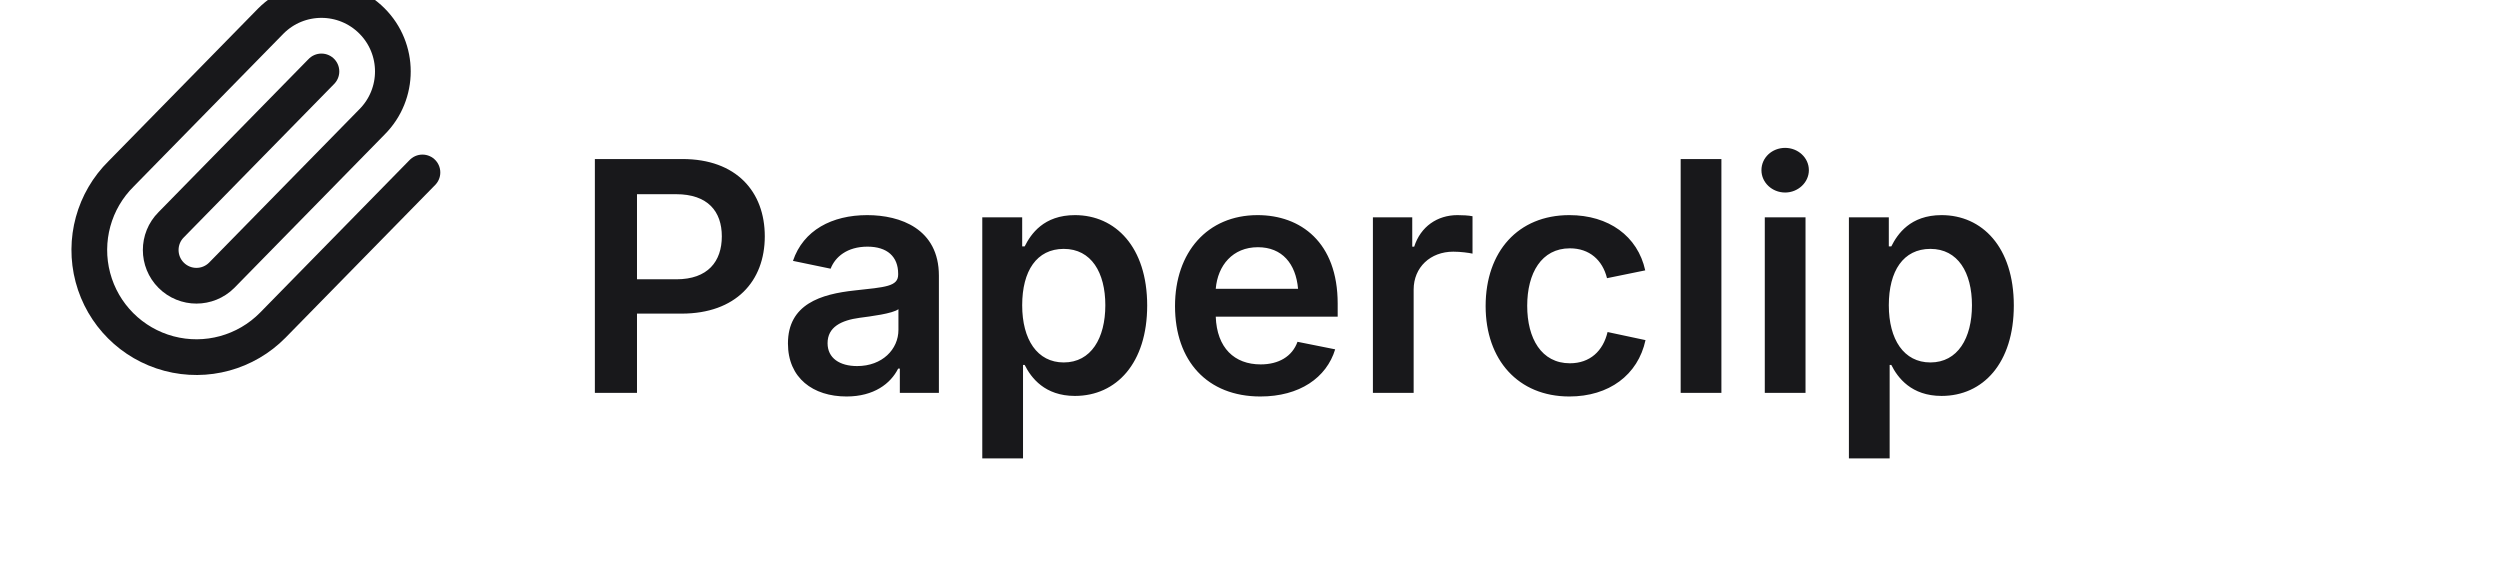
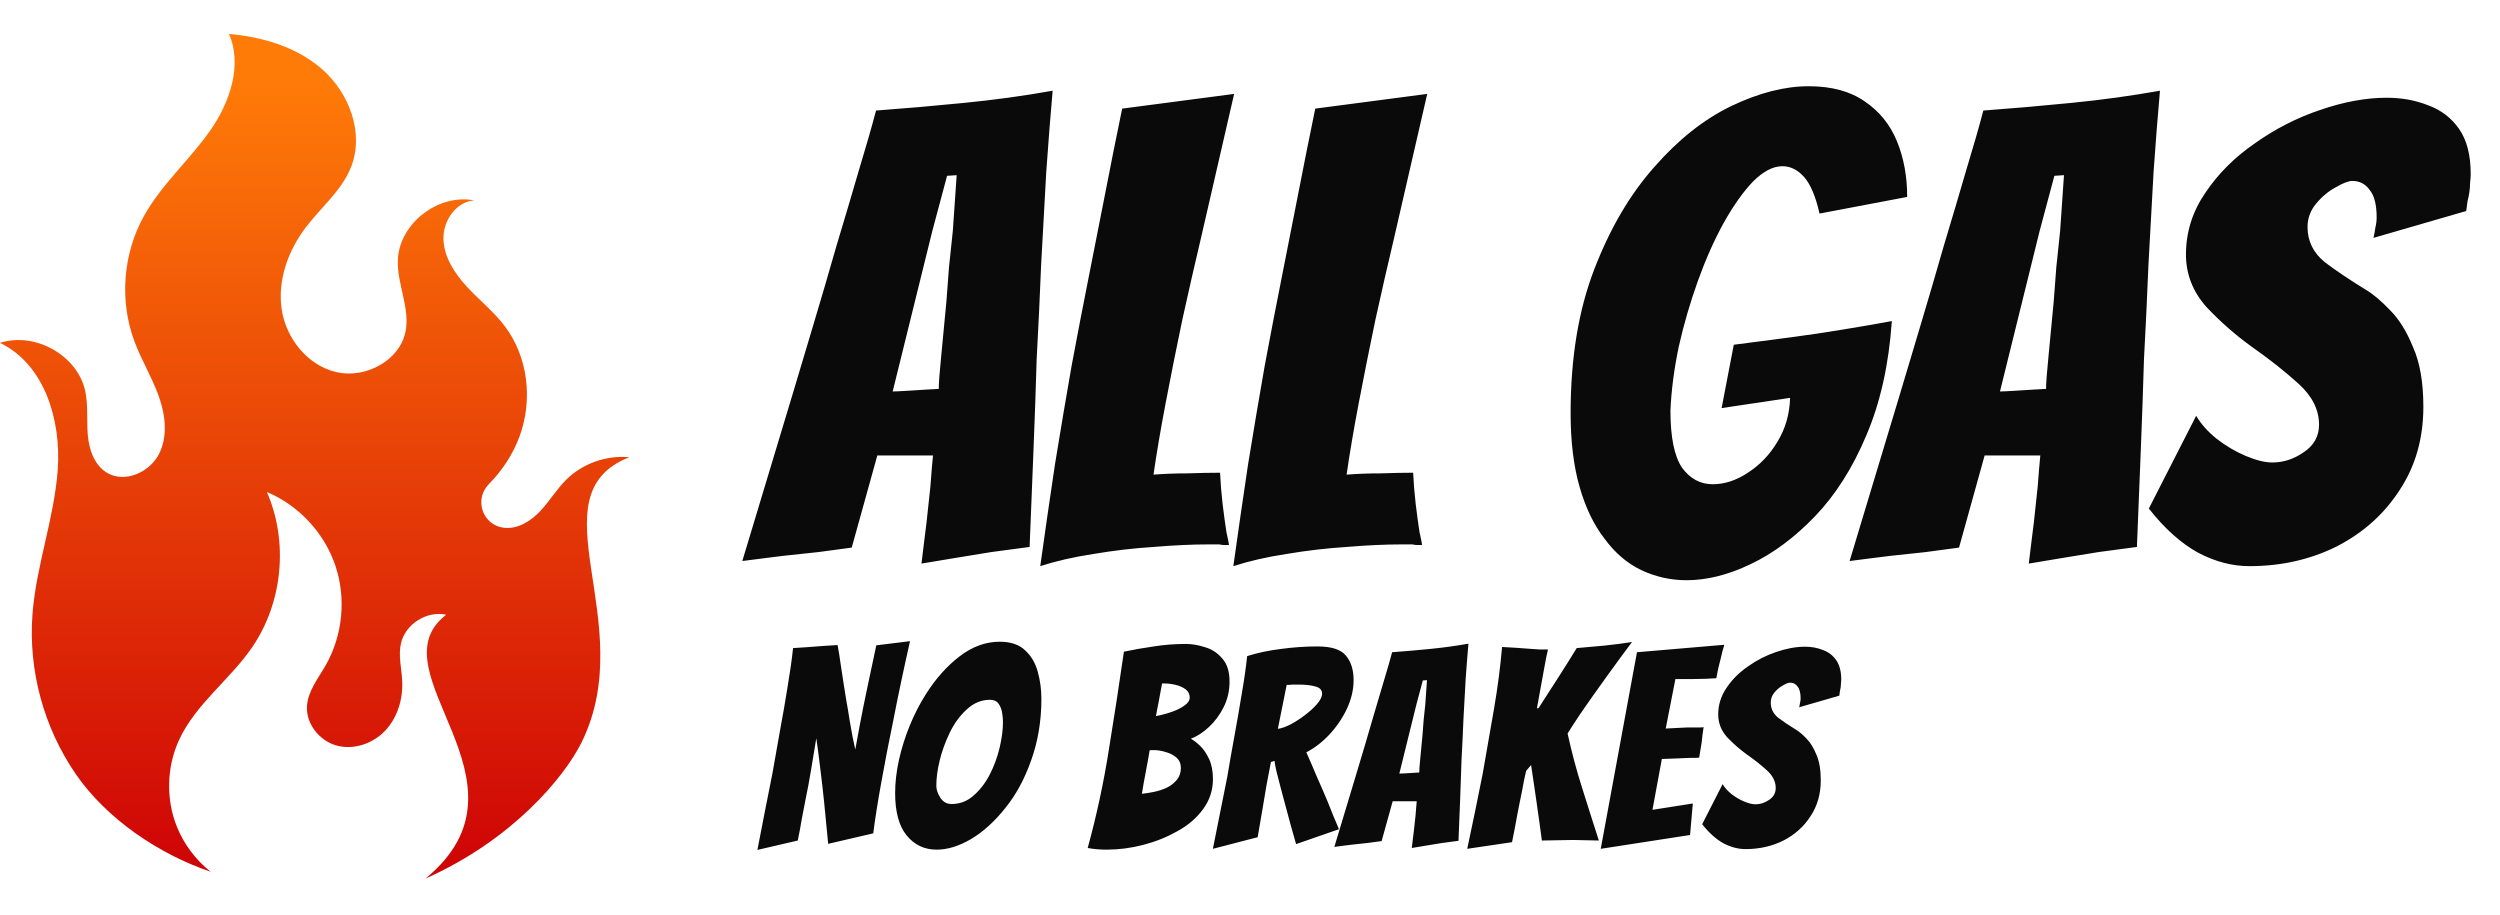
- <svg xmlns="http://www.w3.org/2000/svg" width="140" height="32" viewBox="0 0 140 32" fill="none">
-   <g stroke-linecap="round" stroke-linejoin="round">
-     <path stroke="#18181b" stroke-width="2" d="m18 4-8.414 8.586a2 2 0 0 0 2.829 2.829l8.414-8.586a4 4 0 1 0-5.657-5.657l-8.379 8.551a6 6 0 1 0 8.485 8.485l8.379-8.551" />
+ <svg xmlns="http://www.w3.org/2000/svg" width="1611" height="589" viewBox="0 0 1611 589" fill="none">
+   <g clip-path="url(#clip0_4_82)">
+     <path d="M374.666 478.584C363.608 500.878 329.909 541.439 274.216 566.118C349.984 503.964 239.812 432.761 287.513 396.147C275.046 393.377 261.181 402.162 258.365 414.616C256.567 422.57 258.817 430.811 259.188 438.954C259.711 450.444 256.179 462.341 248.316 470.731C240.453 479.12 228.046 483.458 216.951 480.432C205.859 477.403 197.072 466.426 197.827 454.954C198.465 445.266 205.029 437.187 209.85 428.76C220.881 409.471 223.205 385.416 216.074 364.374C208.939 343.328 192.467 325.645 171.981 317.04C185.987 349.157 182.226 388.382 162.377 417.254C147.987 438.188 125.966 453.807 115.36 476.89C107.359 494.303 106.856 515.015 114.008 532.793C118.562 544.114 126.172 554.142 135.705 561.749C102.005 550.28 68.539 527.513 48.744 498.692C28.174 468.737 18.209 431.887 20.928 395.843C23.31 364.313 35.002 333.984 37.221 302.44C39.444 270.9 28.869 234.879 9.15527e-05 220.951C22.48 213.682 49.648 228.855 54.82 251.557C56.945 260.898 55.764 270.63 56.557 280.169C57.353 289.706 60.817 299.954 69.203 304.811C80.517 311.372 96.21 304.396 102.252 292.931C108.297 281.465 106.671 267.452 102.299 255.274C97.927 243.097 91.039 231.918 86.552 219.784C76.945 193.799 79.198 163.821 92.587 139.509C103.871 119.02 122.144 103.159 135.57 83.954C148.24 65.833 156.302 41.69 147.538 21.882C169.242 23.755 190.926 30.228 207.209 44.284C225.279 59.879 234.971 86.235 226.008 108.175C219.96 122.987 206.834 133.67 197.109 146.442C185.603 161.554 178.701 180.758 181.524 199.423C184.351 218.09 198.192 235.557 216.89 239.825C235.588 244.095 257.471 232.383 261.273 213.881C264.41 198.637 255.869 183.298 256.358 167.747C257.1 144.279 282.184 124.606 305.621 129.123C293.811 129.973 285.449 142.37 285.756 154.008C286.063 165.646 292.914 176.17 300.885 184.779C308.853 193.391 318.184 200.812 325.254 210.15C340.37 230.106 343.416 257.774 334.814 281.171C330.564 292.725 323.665 303.185 314.979 312.017C305.345 321.809 310.914 338.413 324.667 340.076C324.88 340.103 325.092 340.123 325.305 340.143C334.119 340.906 342.363 335.552 348.334 329.13C354.308 322.71 358.818 315.053 365.083 308.903C375.547 298.632 390.787 293.258 405.505 294.651C342.93 319.249 412.97 401.325 374.666 478.584Z" fill="url(#paint0_linear_4_82)" />
+     <path d="M593.797 363.175C594.347 358.502 594.897 353.966 595.447 349.568C595.997 345.17 596.546 340.771 597.096 336.373L599.57 313.282C599.845 309.433 600.12 305.859 600.395 302.561C600.67 299.262 600.945 296.238 601.22 293.489H565.346L548.852 352.867C542.804 353.691 535.657 354.654 527.41 355.753C519.163 356.578 511.466 357.402 504.319 358.227C499.92 358.777 495.522 359.327 491.123 359.877C487 360.426 482.739 360.976 478.341 361.526L510.916 253.491C514.765 240.571 519.163 225.864 524.111 209.371C529.059 192.877 534.007 175.971 538.956 158.652C544.179 141.334 548.989 125.115 553.388 109.995C558.061 94.601 561.772 81.681 564.521 71.235C583.214 69.86 602.182 68.211 621.425 66.287C640.942 64.362 659.91 61.751 678.328 58.452C676.954 73.846 675.579 91.302 674.205 110.82C673.105 130.063 672.006 149.993 670.906 170.61C670.081 191.227 669.119 211.57 668.02 231.637C667.47 250.605 666.783 270.26 665.958 290.603C665.133 310.67 664.308 331.287 663.484 352.454C659.36 353.004 655.237 353.554 651.113 354.104C646.99 354.654 642.867 355.203 638.743 355.753C631.871 356.853 624.311 358.09 616.064 359.464C607.817 360.839 600.395 362.076 593.797 363.175ZM575.242 252.254C576.891 252.254 579.915 252.117 584.313 251.842C588.987 251.567 593.385 251.292 597.509 251.017C601.632 250.742 604.106 250.605 604.931 250.605C604.931 247.031 605.481 239.747 606.58 228.751C607.68 217.755 608.779 206.209 609.879 194.114C610.429 186.966 610.978 179.682 611.528 172.259C612.353 164.562 613.178 156.728 614.002 148.756L616.476 112.882L610.291 113.294L600.807 148.756L575.242 252.254ZM670.336 364.825C673.36 343.108 676.521 321.254 679.82 299.262C683.393 277.27 686.967 256.103 690.541 235.761C694.389 215.143 697.963 196.588 701.262 180.094C704.835 162.226 708.409 144.083 711.983 125.664C715.556 107.246 719.267 88.691 723.116 69.998L795.276 60.514L773.834 153.704C769.986 169.923 766 187.379 761.876 206.072C758.028 224.49 754.454 242.358 751.155 259.677C747.857 276.995 745.245 292.389 743.321 305.859C750.193 305.31 757.478 305.035 765.175 305.035C773.147 304.76 780.157 304.622 786.205 304.622C786.48 310.945 787.03 317.68 787.854 324.827C788.679 331.7 789.504 337.747 790.328 342.97C791.428 347.919 791.978 350.668 791.978 351.217C790.878 351.217 789.778 351.217 788.679 351.217C787.854 351.217 786.892 351.08 785.792 350.805H779.195C768.474 350.805 756.516 351.355 743.321 352.454C730.401 353.279 717.481 354.791 704.56 356.99C691.915 358.914 680.507 361.526 670.336 364.825ZM794.764 364.825C797.788 343.108 800.949 321.254 804.248 299.262C807.822 277.27 811.395 256.103 814.969 235.761C818.818 215.143 822.391 196.588 825.69 180.094C829.264 162.226 832.837 144.083 836.411 125.664C839.985 107.246 843.696 88.691 847.544 69.998L919.705 60.514L898.263 153.704C894.414 169.923 890.428 187.379 886.305 206.072C882.456 224.49 878.883 242.358 875.584 259.677C872.285 276.995 869.674 292.389 867.749 305.859C874.622 305.31 881.906 305.035 889.604 305.035C897.576 304.76 904.585 304.622 910.633 304.622C910.908 310.945 911.458 317.68 912.283 324.827C913.107 331.7 913.932 337.747 914.757 342.97C915.856 347.919 916.406 350.668 916.406 351.217C915.306 351.217 914.207 351.217 913.107 351.217C912.283 351.217 911.32 351.08 910.221 350.805H903.623C892.902 350.805 880.944 351.355 867.749 352.454C854.829 353.279 841.909 354.791 828.989 356.99C816.344 358.914 804.935 361.526 794.764 364.825ZM1086.73 373.896C1076.56 373.896 1066.8 371.697 1057.46 367.299C1048.39 362.9 1040.55 356.165 1033.95 347.094C1027.08 338.297 1021.72 327.164 1017.87 313.694C1014.02 300.224 1012.1 284.417 1012.1 266.274C1012.1 230.812 1017.18 199.887 1027.36 173.496C1037.53 147.106 1050.45 125.115 1066.12 107.521C1081.51 89.928 1098 76.87 1115.6 68.348C1133.47 59.827 1150.1 55.566 1165.49 55.566C1180.34 55.566 1192.43 58.864 1201.78 65.462C1211.12 71.785 1218 80.306 1222.4 91.027C1226.79 101.748 1228.99 113.706 1228.99 126.901L1172.5 137.622C1170.03 126.627 1166.73 118.792 1162.61 114.119C1158.48 109.446 1153.81 107.109 1148.59 107.109C1142.54 107.109 1136.22 110.408 1129.62 117.005C1123.29 123.603 1116.97 132.537 1110.65 143.808C1104.6 154.803 1099.1 167.174 1094.16 180.919C1089.21 194.664 1085.08 208.821 1081.79 223.39C1078.76 237.96 1076.97 251.705 1076.43 264.625C1076.43 281.668 1078.9 293.901 1083.85 301.324C1089.07 308.471 1095.67 312.044 1103.64 312.044C1111.34 312.044 1118.9 309.57 1126.32 304.622C1134.02 299.674 1140.34 293.077 1145.29 284.83C1150.51 276.308 1153.26 266.824 1153.53 256.378L1109.41 262.975L1117.25 222.153L1155.18 217.205C1165.63 215.831 1176.62 214.181 1188.17 212.257C1199.99 210.333 1210.3 208.546 1219.1 206.896C1217.17 234.936 1211.67 259.539 1202.6 280.706C1193.81 301.598 1182.81 318.917 1169.62 332.662C1156.42 346.407 1142.54 356.715 1127.97 363.588C1113.67 370.46 1099.93 373.896 1086.73 373.896ZM1307.35 363.175C1307.9 358.502 1308.45 353.966 1309 349.568C1309.55 345.17 1310.1 340.771 1310.65 336.373L1313.12 313.282C1313.4 309.433 1313.67 305.859 1313.95 302.561C1314.22 299.262 1314.5 296.238 1314.77 293.489H1278.9L1262.4 352.867C1256.35 353.691 1249.21 354.654 1240.96 355.753C1232.71 356.578 1225.02 357.402 1217.87 358.227C1213.47 358.777 1209.07 359.327 1204.67 359.877C1200.55 360.426 1196.29 360.976 1191.89 361.526L1224.47 253.491C1228.32 240.571 1232.71 225.864 1237.66 209.371C1242.61 192.877 1247.56 175.971 1252.51 158.652C1257.73 141.334 1262.54 125.115 1266.94 109.995C1271.61 94.601 1275.32 81.681 1278.07 71.235C1296.76 69.86 1315.73 68.211 1334.98 66.287C1354.49 64.362 1373.46 61.751 1391.88 58.452C1390.5 73.846 1389.13 91.302 1387.76 110.82C1386.66 130.063 1385.56 149.993 1384.46 170.61C1383.63 191.227 1382.67 211.57 1381.57 231.637C1381.02 250.605 1380.33 270.26 1379.51 290.603C1378.68 310.67 1377.86 331.287 1377.03 352.454C1372.91 353.004 1368.79 353.554 1364.66 354.104C1360.54 354.654 1356.42 355.203 1352.29 355.753C1345.42 356.853 1337.86 358.09 1329.61 359.464C1321.37 360.839 1313.95 362.076 1307.35 363.175ZM1288.79 252.254C1290.44 252.254 1293.47 252.117 1297.86 251.842C1302.54 251.567 1306.94 251.292 1311.06 251.017C1315.18 250.742 1317.66 250.605 1318.48 250.605C1318.48 247.031 1319.03 239.747 1320.13 228.751C1321.23 217.755 1322.33 206.209 1323.43 194.114C1323.98 186.966 1324.53 179.682 1325.08 172.259C1325.9 164.562 1326.73 156.728 1327.55 148.756L1330.03 112.882L1323.84 113.294L1314.36 148.756L1288.79 252.254ZM1449.45 364.825C1438.45 364.825 1427.46 361.938 1416.46 356.165C1405.47 350.118 1394.88 340.634 1384.71 327.714L1415.22 267.924C1418.25 273.147 1422.65 278.095 1428.42 282.768C1434.47 287.441 1440.79 291.152 1447.39 293.901C1453.99 296.65 1459.62 298.025 1464.29 298.025C1471.44 298.025 1478.18 295.826 1484.5 291.427C1491.1 287.029 1494.39 281.119 1494.39 273.696C1494.39 264.075 1490 255.278 1481.2 247.306C1472.4 239.334 1462.51 231.5 1451.51 223.803C1440.79 216.105 1430.89 207.446 1421.82 197.825C1413.03 187.929 1408.63 176.658 1408.63 164.013C1408.63 149.718 1412.75 136.523 1421 124.427C1429.24 112.057 1439.97 101.336 1453.16 92.264C1466.36 82.918 1480.38 75.771 1495.22 70.823C1510.34 65.6 1524.63 62.988 1538.1 62.988C1547.72 62.988 1556.66 64.637 1564.91 67.936C1573.15 70.96 1579.75 76.046 1584.7 83.193C1589.65 90.34 1592.12 99.962 1592.12 112.057C1592.12 113.981 1591.98 115.906 1591.71 117.83C1591.71 119.754 1591.57 121.678 1591.3 123.603C1591.02 125.527 1590.61 127.589 1590.06 129.788C1589.78 131.712 1589.51 133.774 1589.23 135.973L1529.44 153.292C1529.99 151.092 1530.41 148.893 1530.68 146.694C1531.23 144.495 1531.51 142.296 1531.51 140.096C1531.51 131.85 1529.99 125.939 1526.97 122.366C1524.22 118.517 1520.51 116.593 1515.84 116.593C1513.36 116.593 1509.79 117.967 1505.12 120.716C1500.44 123.19 1496.18 126.764 1492.33 131.437C1488.76 135.836 1486.97 140.784 1486.97 146.282C1486.97 155.353 1490.68 162.913 1498.11 168.961C1505.8 174.734 1514.6 180.644 1524.5 186.692C1529.17 189.44 1534.39 193.839 1540.17 199.887C1545.94 205.659 1550.89 213.631 1555.01 223.803C1559.41 233.699 1561.61 246.482 1561.61 262.151C1561.61 282.493 1556.52 300.361 1546.35 315.756C1536.45 331.15 1522.98 343.245 1505.94 352.042C1488.9 360.564 1470.07 364.825 1449.45 364.825Z" fill="#0A0A0A" />
+     <path d="M488.069 547.693C489.732 539.259 491.335 531.004 492.88 522.927C494.543 514.731 496.146 506.654 497.69 498.696C499.353 489.431 501.016 480.047 502.679 470.545C504.461 461.043 506.064 451.778 507.49 442.751C509.034 433.723 510.221 425.349 511.053 417.629C512.953 417.51 514.794 417.391 516.576 417.272C518.358 417.154 520.08 417.035 521.743 416.916C523.287 416.797 524.831 416.678 526.376 416.56C528.038 416.441 529.642 416.322 531.186 416.203L539.738 415.669C540.57 420.182 541.282 424.637 541.876 429.031C542.589 433.426 543.242 437.702 543.836 441.86C544.311 444.71 544.846 448.036 545.44 451.837C546.152 455.638 546.806 459.558 547.4 463.596C548.112 467.516 548.766 471.198 549.359 474.643C550.072 478.088 550.666 480.879 551.141 483.017C552.329 476.722 553.279 471.555 553.992 467.516C554.823 463.359 555.595 459.38 556.308 455.579C557.14 451.659 558.09 447.086 559.159 441.86L564.682 415.847L586.419 413.174C584.4 422.083 582.499 430.754 580.717 439.187C578.936 447.621 577.273 455.816 575.729 463.775C572.759 478.147 570.146 491.628 567.889 504.219C565.632 516.691 563.91 527.619 562.722 537.002L533.68 543.773L531.008 516.335C530.77 513.603 530.414 510.336 529.939 506.535C529.464 502.616 528.989 498.637 528.514 494.598C528.038 490.441 527.563 486.699 527.088 483.373C526.613 479.929 526.257 477.375 526.019 475.712C524.831 482.72 523.703 489.55 522.634 496.202C521.565 502.734 520.377 509.089 519.071 515.266C518.239 519.423 517.408 523.758 516.576 528.272C515.864 532.667 515.032 537.121 514.082 541.635L488.069 547.693ZM603.545 547.514C595.706 547.514 589.292 544.486 584.303 538.428C579.314 532.37 576.82 523.224 576.82 510.99C576.82 504.219 577.651 497.092 579.314 489.609C580.977 482.126 583.293 474.762 586.263 467.516C589.232 460.271 592.677 453.56 596.597 447.383C602.892 437.405 610.138 429.269 618.333 422.974C626.529 416.678 635.141 413.531 644.168 413.531C651.295 413.531 656.759 415.372 660.56 419.054C664.479 422.617 667.211 427.25 668.756 432.951C670.3 438.534 671.072 444.354 671.072 450.412C671.072 464.547 668.874 477.731 664.479 489.966C660.203 502.081 654.621 512.356 647.731 520.789C640.842 529.46 633.478 536.112 625.638 540.744C617.918 545.258 610.553 547.514 603.545 547.514ZM613.167 518.116C618.512 518.116 623.203 516.335 627.242 512.771C631.399 509.208 634.903 504.694 637.754 499.23C640.605 493.648 642.743 487.828 644.168 481.77C645.593 475.712 646.306 470.248 646.306 465.378C646.306 463.478 646.128 461.458 645.772 459.32C645.415 457.064 644.643 455.104 643.455 453.441C642.268 451.778 640.427 450.946 637.932 450.946C632.468 450.946 627.539 452.966 623.144 457.004C618.749 460.924 615.067 465.913 612.098 471.97C609.128 478.147 606.931 484.205 605.505 490.144C604.08 496.083 603.367 501.487 603.367 506.357C603.367 508.852 604.258 511.465 606.04 514.197C607.821 516.81 610.197 518.116 613.167 518.116ZM713.205 547.514C708.81 547.514 704.712 547.158 700.911 546.445C706.612 525.659 711.126 504.754 714.452 483.73C717.897 462.587 721.163 441.325 724.251 419.945C730.428 418.638 736.842 417.51 743.494 416.56C750.145 415.491 757.034 414.956 764.161 414.956C768.081 414.956 772.238 415.669 776.633 417.094C781.028 418.401 784.71 420.836 787.68 424.399C790.768 427.844 792.312 432.773 792.312 439.187C792.312 445.126 791.065 450.59 788.571 455.579C786.076 460.568 782.929 464.844 779.128 468.407C775.327 471.97 771.407 474.524 767.368 476.068C769.031 476.9 770.991 478.385 773.248 480.523C775.505 482.661 777.465 485.511 779.128 489.075C780.79 492.638 781.622 496.974 781.622 502.081C781.622 509.208 779.484 515.681 775.208 521.502C771.051 527.203 765.468 531.954 758.46 535.755C751.689 539.556 744.384 542.466 736.545 544.486C728.705 546.505 720.925 547.514 713.205 547.514ZM744.919 461.458C748.601 460.746 752.105 459.795 755.431 458.608C758.757 457.42 761.429 456.054 763.449 454.51C765.587 452.966 766.656 451.303 766.656 449.521C766.656 447.264 765.765 445.483 763.983 444.176C762.201 442.869 760.063 441.919 757.569 441.325C755.075 440.731 752.758 440.434 750.62 440.434H748.839C748.007 445.186 747.235 449.343 746.522 452.906C745.81 456.351 745.275 459.202 744.919 461.458ZM735.832 511.524C738.208 511.287 740.821 510.871 743.672 510.277C746.522 509.683 749.254 508.792 751.868 507.604C754.481 506.298 756.619 504.635 758.282 502.616C760.063 500.478 760.954 497.924 760.954 494.954C760.954 492.104 760.004 489.847 758.104 488.184C756.203 486.521 753.887 485.333 751.155 484.62C748.542 483.789 746.047 483.373 743.672 483.373H742.246C741.652 483.373 741.177 483.433 740.821 483.551C740.108 487.946 739.277 492.579 738.327 497.449C737.376 502.319 736.545 507.01 735.832 511.524ZM781.575 546.98L790.839 500.656C792.265 492.104 793.809 483.314 795.472 474.287C797.135 465.259 798.679 456.351 800.104 447.561C801.648 438.771 802.836 430.516 803.668 422.796C810.438 420.658 817.743 419.113 825.583 418.163C833.422 417.094 841.202 416.56 848.923 416.56C857.95 416.56 864.067 418.519 867.274 422.439C870.6 426.359 872.263 431.645 872.263 438.296C872.263 444.354 870.838 450.471 867.987 456.648C865.136 462.706 861.395 468.229 856.762 473.218C852.249 478.088 847.26 481.948 841.796 484.799C843.934 489.55 846.191 494.776 848.566 500.478C851.061 506.06 853.377 511.405 855.515 516.513C856.703 519.482 857.891 522.452 859.078 525.421C860.385 528.391 861.632 531.36 862.82 534.33L835.204 543.951C834.016 539.794 832.888 535.815 831.818 532.014C830.749 528.213 829.74 524.471 828.79 520.789C827.602 516.394 826.473 512.177 825.404 508.139C824.335 503.982 823.385 500.299 822.554 497.092C821.841 493.885 821.425 491.628 821.306 490.322L818.99 491.035C818.278 494.836 817.387 499.468 816.318 504.932C815.367 510.396 814.477 515.681 813.645 520.789L810.438 539.497L781.575 546.98ZM823.444 469.654C825.583 469.417 828.196 468.526 831.284 466.982C834.491 465.319 837.639 463.299 840.727 460.924C843.934 458.548 846.607 456.113 848.745 453.619C850.883 451.125 851.952 448.927 851.952 447.027C851.952 444.651 850.526 443.107 847.676 442.394C844.944 441.563 841.321 441.147 836.807 441.147H832.888C832.175 441.266 831.522 441.325 830.928 441.325C830.334 441.325 829.74 441.325 829.146 441.325L823.444 469.654ZM909.739 546.445C909.976 544.426 910.214 542.466 910.451 540.566C910.689 538.665 910.926 536.765 911.164 534.864L912.233 524.887C912.352 523.224 912.47 521.68 912.589 520.254C912.708 518.829 912.827 517.523 912.946 516.335H897.445L890.318 541.991C887.705 542.348 884.617 542.763 881.053 543.238C877.49 543.595 874.164 543.951 871.076 544.307C869.175 544.545 867.275 544.782 865.374 545.02C863.593 545.258 861.751 545.495 859.851 545.733L873.926 499.052C875.589 493.47 877.49 487.115 879.628 479.988C881.766 472.861 883.904 465.556 886.042 458.073C888.299 450.59 890.377 443.582 892.278 437.049C894.297 430.397 895.901 424.815 897.088 420.301C905.166 419.707 913.361 418.995 921.676 418.163C930.109 417.332 938.305 416.203 946.263 414.778C945.669 421.43 945.076 428.972 944.482 437.405C944.007 445.72 943.531 454.332 943.056 463.24C942.7 472.149 942.284 480.938 941.809 489.609C941.572 497.805 941.275 506.298 940.918 515.088C940.562 523.758 940.206 532.667 939.849 541.813C938.068 542.051 936.286 542.288 934.504 542.526C932.722 542.763 930.941 543.001 929.159 543.238C926.19 543.713 922.923 544.248 919.36 544.842C915.796 545.436 912.589 545.97 909.739 546.445ZM901.721 498.518C902.434 498.518 903.74 498.458 905.641 498.34C907.66 498.221 909.56 498.102 911.342 497.983C913.124 497.864 914.193 497.805 914.549 497.805C914.549 496.261 914.787 493.113 915.262 488.362C915.737 483.611 916.212 478.622 916.687 473.396C916.925 470.308 917.162 467.16 917.4 463.953C917.756 460.627 918.113 457.242 918.469 453.797L919.538 438.296L916.865 438.474L912.767 453.797L901.721 498.518ZM945.482 546.98C947.264 538.665 948.986 530.47 950.649 522.392C952.312 514.315 953.916 506.357 955.46 498.518C957.954 484.383 960.389 470.426 962.765 456.648C965.141 442.751 966.863 429.507 967.932 416.916L977.197 417.45C978.86 417.569 980.463 417.688 982.007 417.807C983.67 417.926 985.274 418.044 986.818 418.163C988.6 418.282 990.381 418.401 992.163 418.519C993.945 418.519 995.726 418.519 997.508 418.519C997.271 419.47 996.855 421.37 996.261 424.221C995.786 427.072 995.251 429.982 994.657 432.951C994.182 435.802 993.826 437.762 993.588 438.831L990.381 456.47L991.45 456.291C994.895 450.946 998.874 444.77 1003.39 437.762C1007.9 430.754 1012.12 424.043 1016.04 417.629C1021.98 417.154 1027.92 416.619 1033.85 416.025C1039.79 415.431 1045.73 414.659 1051.67 413.709C1048.94 417.391 1046.21 421.073 1043.48 424.755C1040.74 428.438 1038.07 432.12 1035.46 435.802C1032.73 439.603 1029.76 443.76 1026.55 448.274C1023.34 452.787 1020.25 457.242 1017.28 461.637C1014.43 465.913 1012.06 469.595 1010.16 472.683C1011.46 478.622 1012.89 484.502 1014.43 490.322C1015.98 496.142 1017.64 501.844 1019.42 507.426C1021.2 513.009 1022.99 518.651 1024.77 524.352C1026.55 530.054 1028.39 535.815 1030.29 541.635C1027.56 541.516 1024.77 541.457 1021.92 541.457C1019.07 541.338 1016.28 541.278 1013.54 541.278C1010.1 541.278 1006.77 541.338 1003.57 541.457C1000.36 541.457 997.033 541.516 993.588 541.635C993.113 537.834 992.579 533.914 991.985 529.876C991.391 525.718 990.797 521.502 990.203 517.226C989.609 513.068 989.015 508.97 988.421 504.932C987.828 500.775 987.234 496.795 986.64 492.994L983.433 496.736C982.601 500.181 981.71 504.576 980.76 509.921C980.285 512.534 979.75 515.147 979.157 517.76C978.681 520.254 978.206 522.689 977.731 525.065C977.256 527.916 976.722 530.826 976.128 533.795C975.534 536.646 974.94 539.616 974.346 542.704L945.482 546.98ZM1031.52 546.98L1054.86 420.301L1111.17 415.491C1110.33 418.104 1109.62 420.776 1109.03 423.508C1108.43 425.765 1107.84 428.141 1107.25 430.635C1106.77 433.011 1106.35 435.149 1106 437.049C1104.45 437.168 1102.26 437.287 1099.41 437.405C1096.56 437.405 1093.65 437.465 1090.68 437.584C1087.71 437.584 1085.15 437.584 1083.01 437.584C1080.88 437.584 1079.75 437.584 1079.63 437.584L1073.39 469.476L1083.73 468.942C1085.03 468.823 1086.34 468.763 1087.65 468.763C1089.07 468.763 1090.44 468.763 1091.74 468.763C1093.05 468.763 1094.24 468.763 1095.31 468.763C1096.38 468.763 1097.21 468.704 1097.8 468.585C1097.56 470.248 1097.33 471.911 1097.09 473.574C1096.97 475.118 1096.79 476.722 1096.56 478.385L1094.95 488.184C1094.36 488.303 1093.59 488.362 1092.64 488.362C1091.69 488.362 1090.56 488.362 1089.25 488.362C1087.94 488.481 1086.58 488.54 1085.15 488.54C1083.73 488.54 1082.36 488.6 1081.05 488.718C1079.51 488.837 1077.91 488.897 1076.24 488.897C1074.58 488.897 1072.8 488.956 1070.9 489.075L1064.84 521.858L1090.85 517.76L1089.07 538.071L1031.52 546.98ZM1124.85 547.158C1120.1 547.158 1115.35 545.911 1110.6 543.417C1105.85 540.803 1101.27 536.705 1096.88 531.123L1110.06 505.288C1111.37 507.545 1113.27 509.683 1115.77 511.702C1118.38 513.722 1121.11 515.325 1123.96 516.513C1126.81 517.701 1129.25 518.295 1131.27 518.295C1134.35 518.295 1137.26 517.344 1140 515.444C1142.85 513.543 1144.27 510.99 1144.27 507.783C1144.27 503.625 1142.37 499.824 1138.57 496.38C1134.77 492.935 1130.49 489.55 1125.74 486.224C1121.11 482.898 1116.83 479.157 1112.91 474.999C1109.11 470.723 1107.21 465.853 1107.21 460.389C1107.21 454.213 1109 448.511 1112.56 443.285C1116.12 437.94 1120.75 433.308 1126.46 429.388C1132.16 425.349 1138.21 422.261 1144.63 420.123C1151.16 417.866 1157.34 416.738 1163.16 416.738C1167.32 416.738 1171.18 417.45 1174.74 418.876C1178.3 420.182 1181.15 422.38 1183.29 425.468C1185.43 428.556 1186.5 432.714 1186.5 437.94C1186.5 438.771 1186.44 439.603 1186.32 440.434C1186.32 441.266 1186.26 442.097 1186.14 442.929C1186.02 443.76 1185.85 444.651 1185.61 445.601C1185.49 446.433 1185.37 447.324 1185.25 448.274L1159.42 455.757C1159.65 454.807 1159.83 453.856 1159.95 452.906C1160.19 451.956 1160.31 451.006 1160.31 450.056C1160.31 446.492 1159.65 443.938 1158.35 442.394C1157.16 440.731 1155.56 439.9 1153.54 439.9C1152.47 439.9 1150.92 440.494 1148.91 441.682C1146.89 442.751 1145.04 444.295 1143.38 446.314C1141.84 448.214 1141.07 450.352 1141.07 452.728C1141.07 456.648 1142.67 459.914 1145.88 462.527C1149.2 465.022 1153 467.576 1157.28 470.189C1159.3 471.377 1161.56 473.277 1164.05 475.89C1166.54 478.385 1168.68 481.829 1170.46 486.224C1172.36 490.5 1173.31 496.023 1173.31 502.794C1173.31 511.584 1171.12 519.304 1166.72 525.956C1162.45 532.608 1156.63 537.834 1149.26 541.635C1141.9 545.317 1133.76 547.158 1124.85 547.158Z" fill="#0A0A0A" />
  </g>
-   <text x="32" y="22" font-family="system-ui, -apple-system, sans-serif" font-size="18" font-weight="600" fill="#18181b">Paperclip</text>
+   <defs>
+     <linearGradient id="paint0_linear_4_82" x1="202.753" y1="52.018" x2="202.753" y2="551.22" gradientUnits="userSpaceOnUse">
+       <stop stop-color="#FF7B08" />
+       <stop offset="1" stop-color="#CF0606" />
+     </linearGradient>
+     <clipPath id="clip0_4_82">
+       <rect width="1611" height="589" fill="#0A0A0A" />
+     </clipPath>
+   </defs>
</svg>
